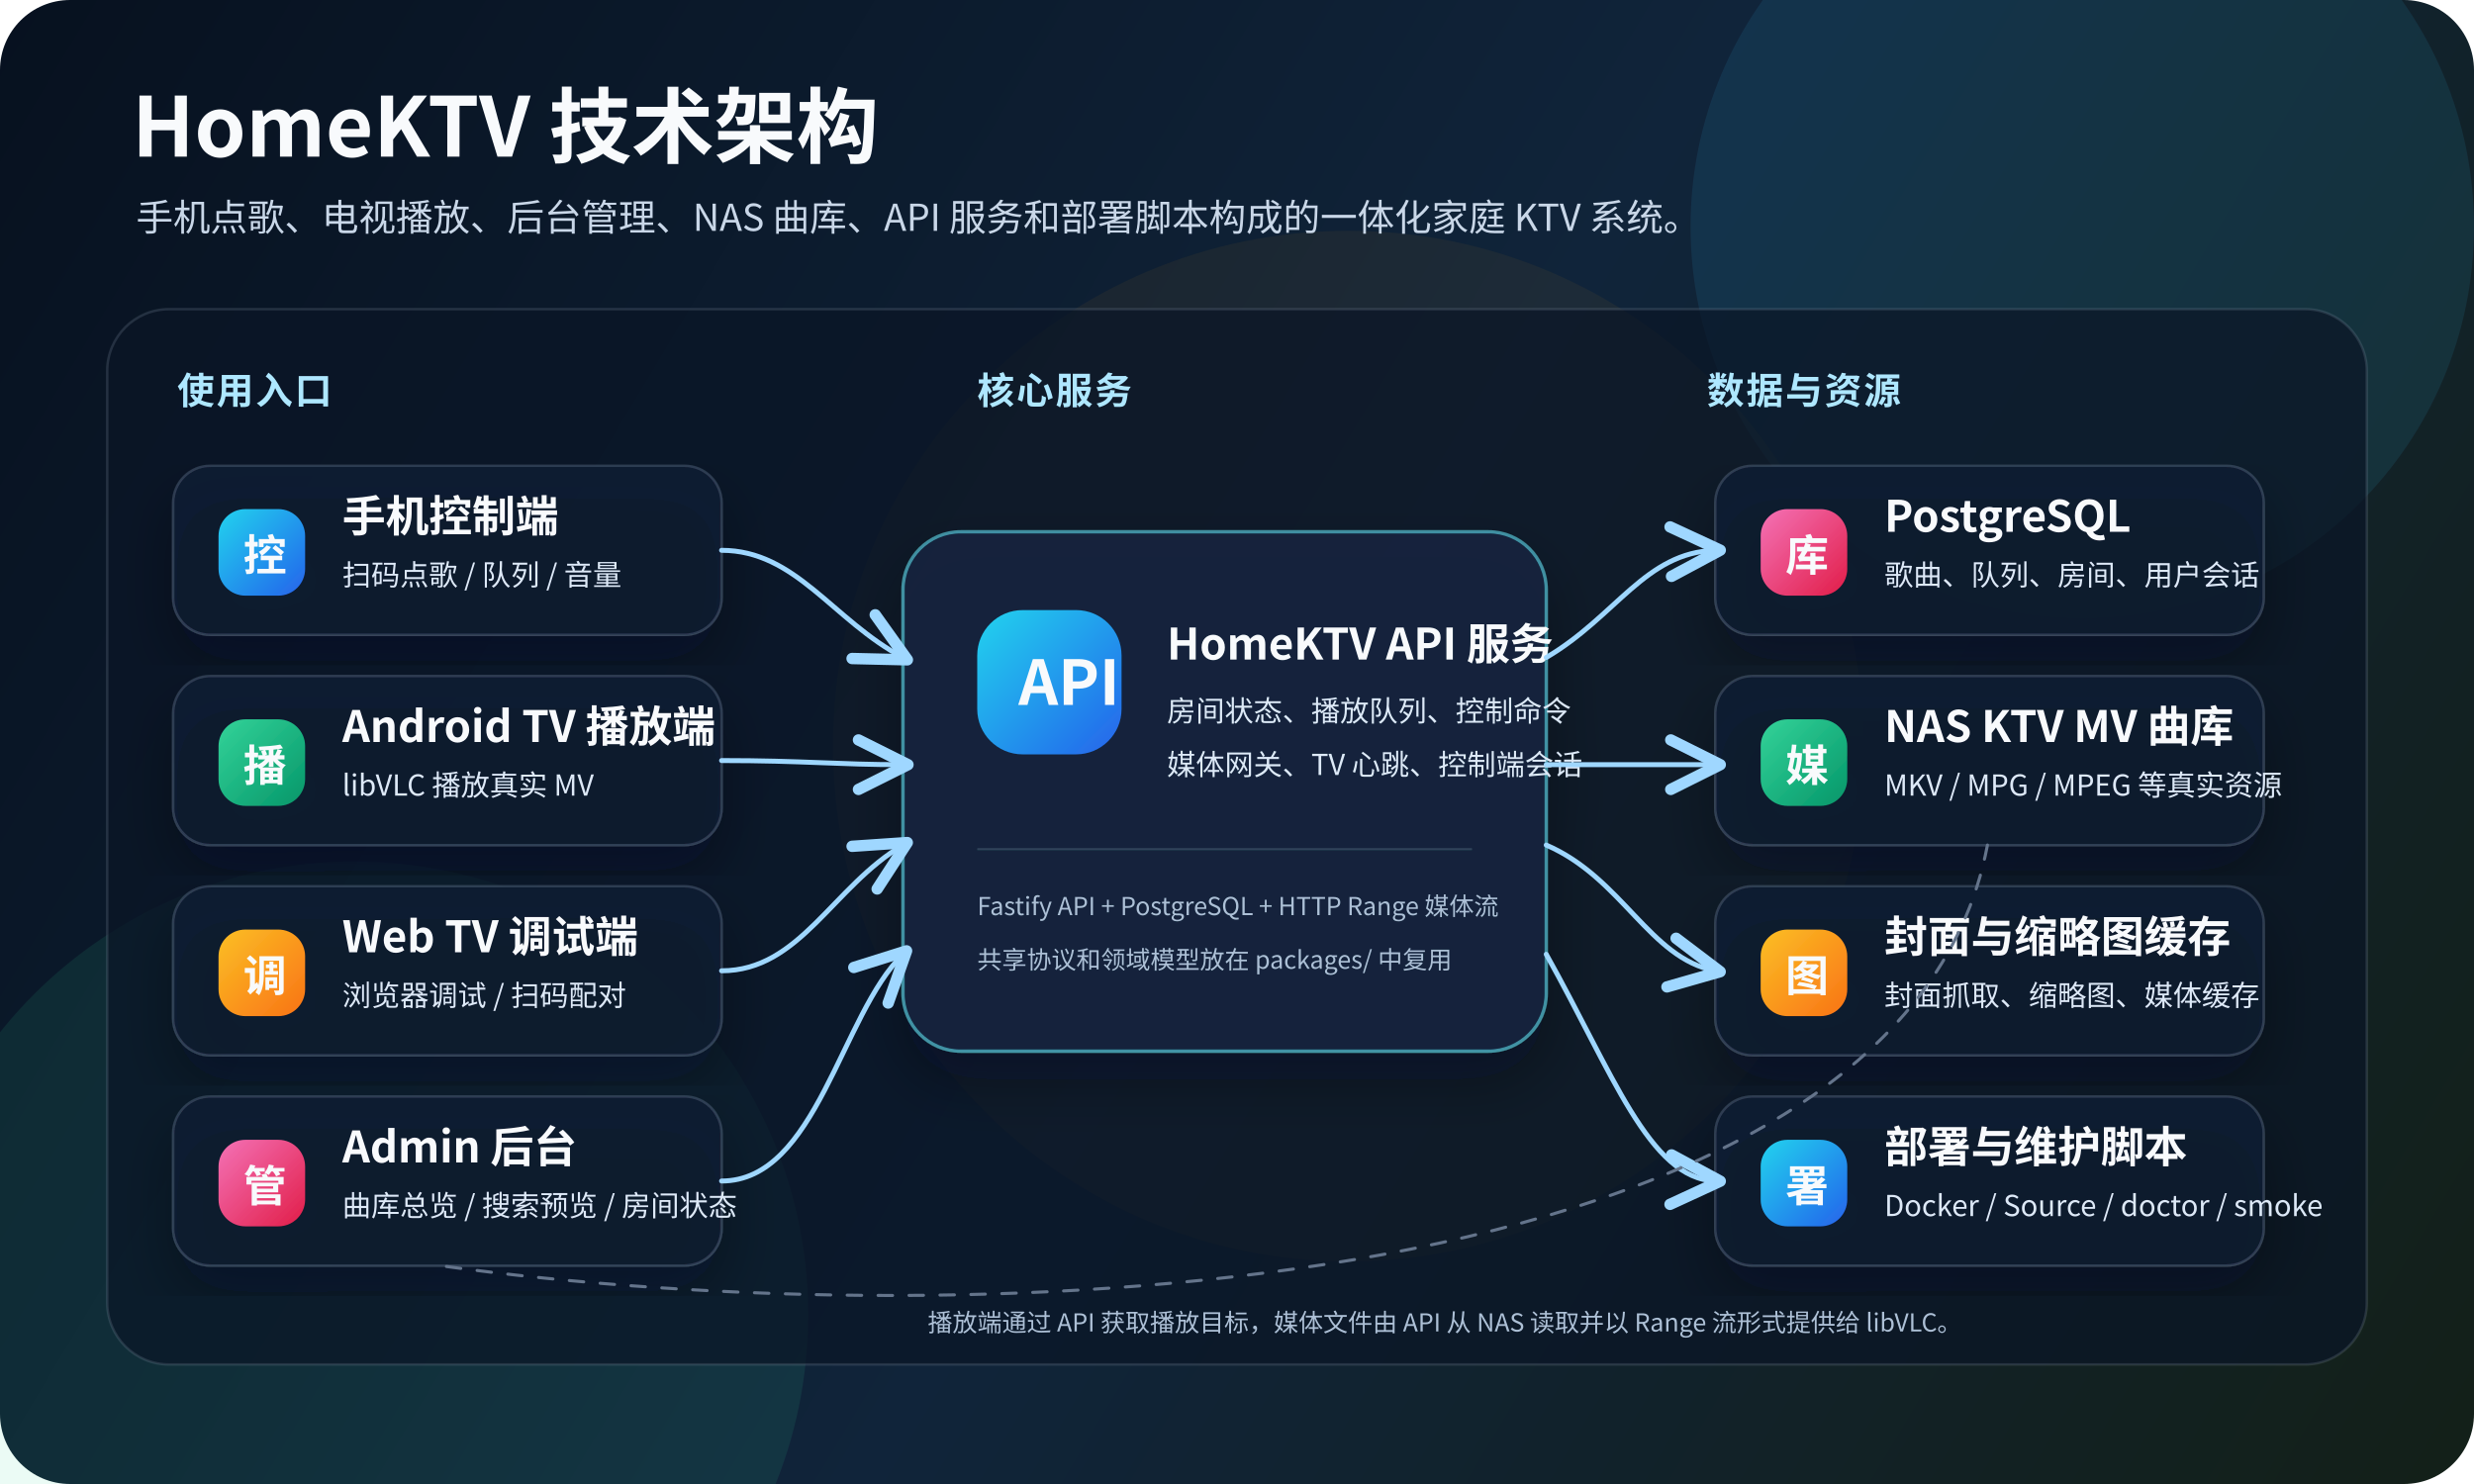
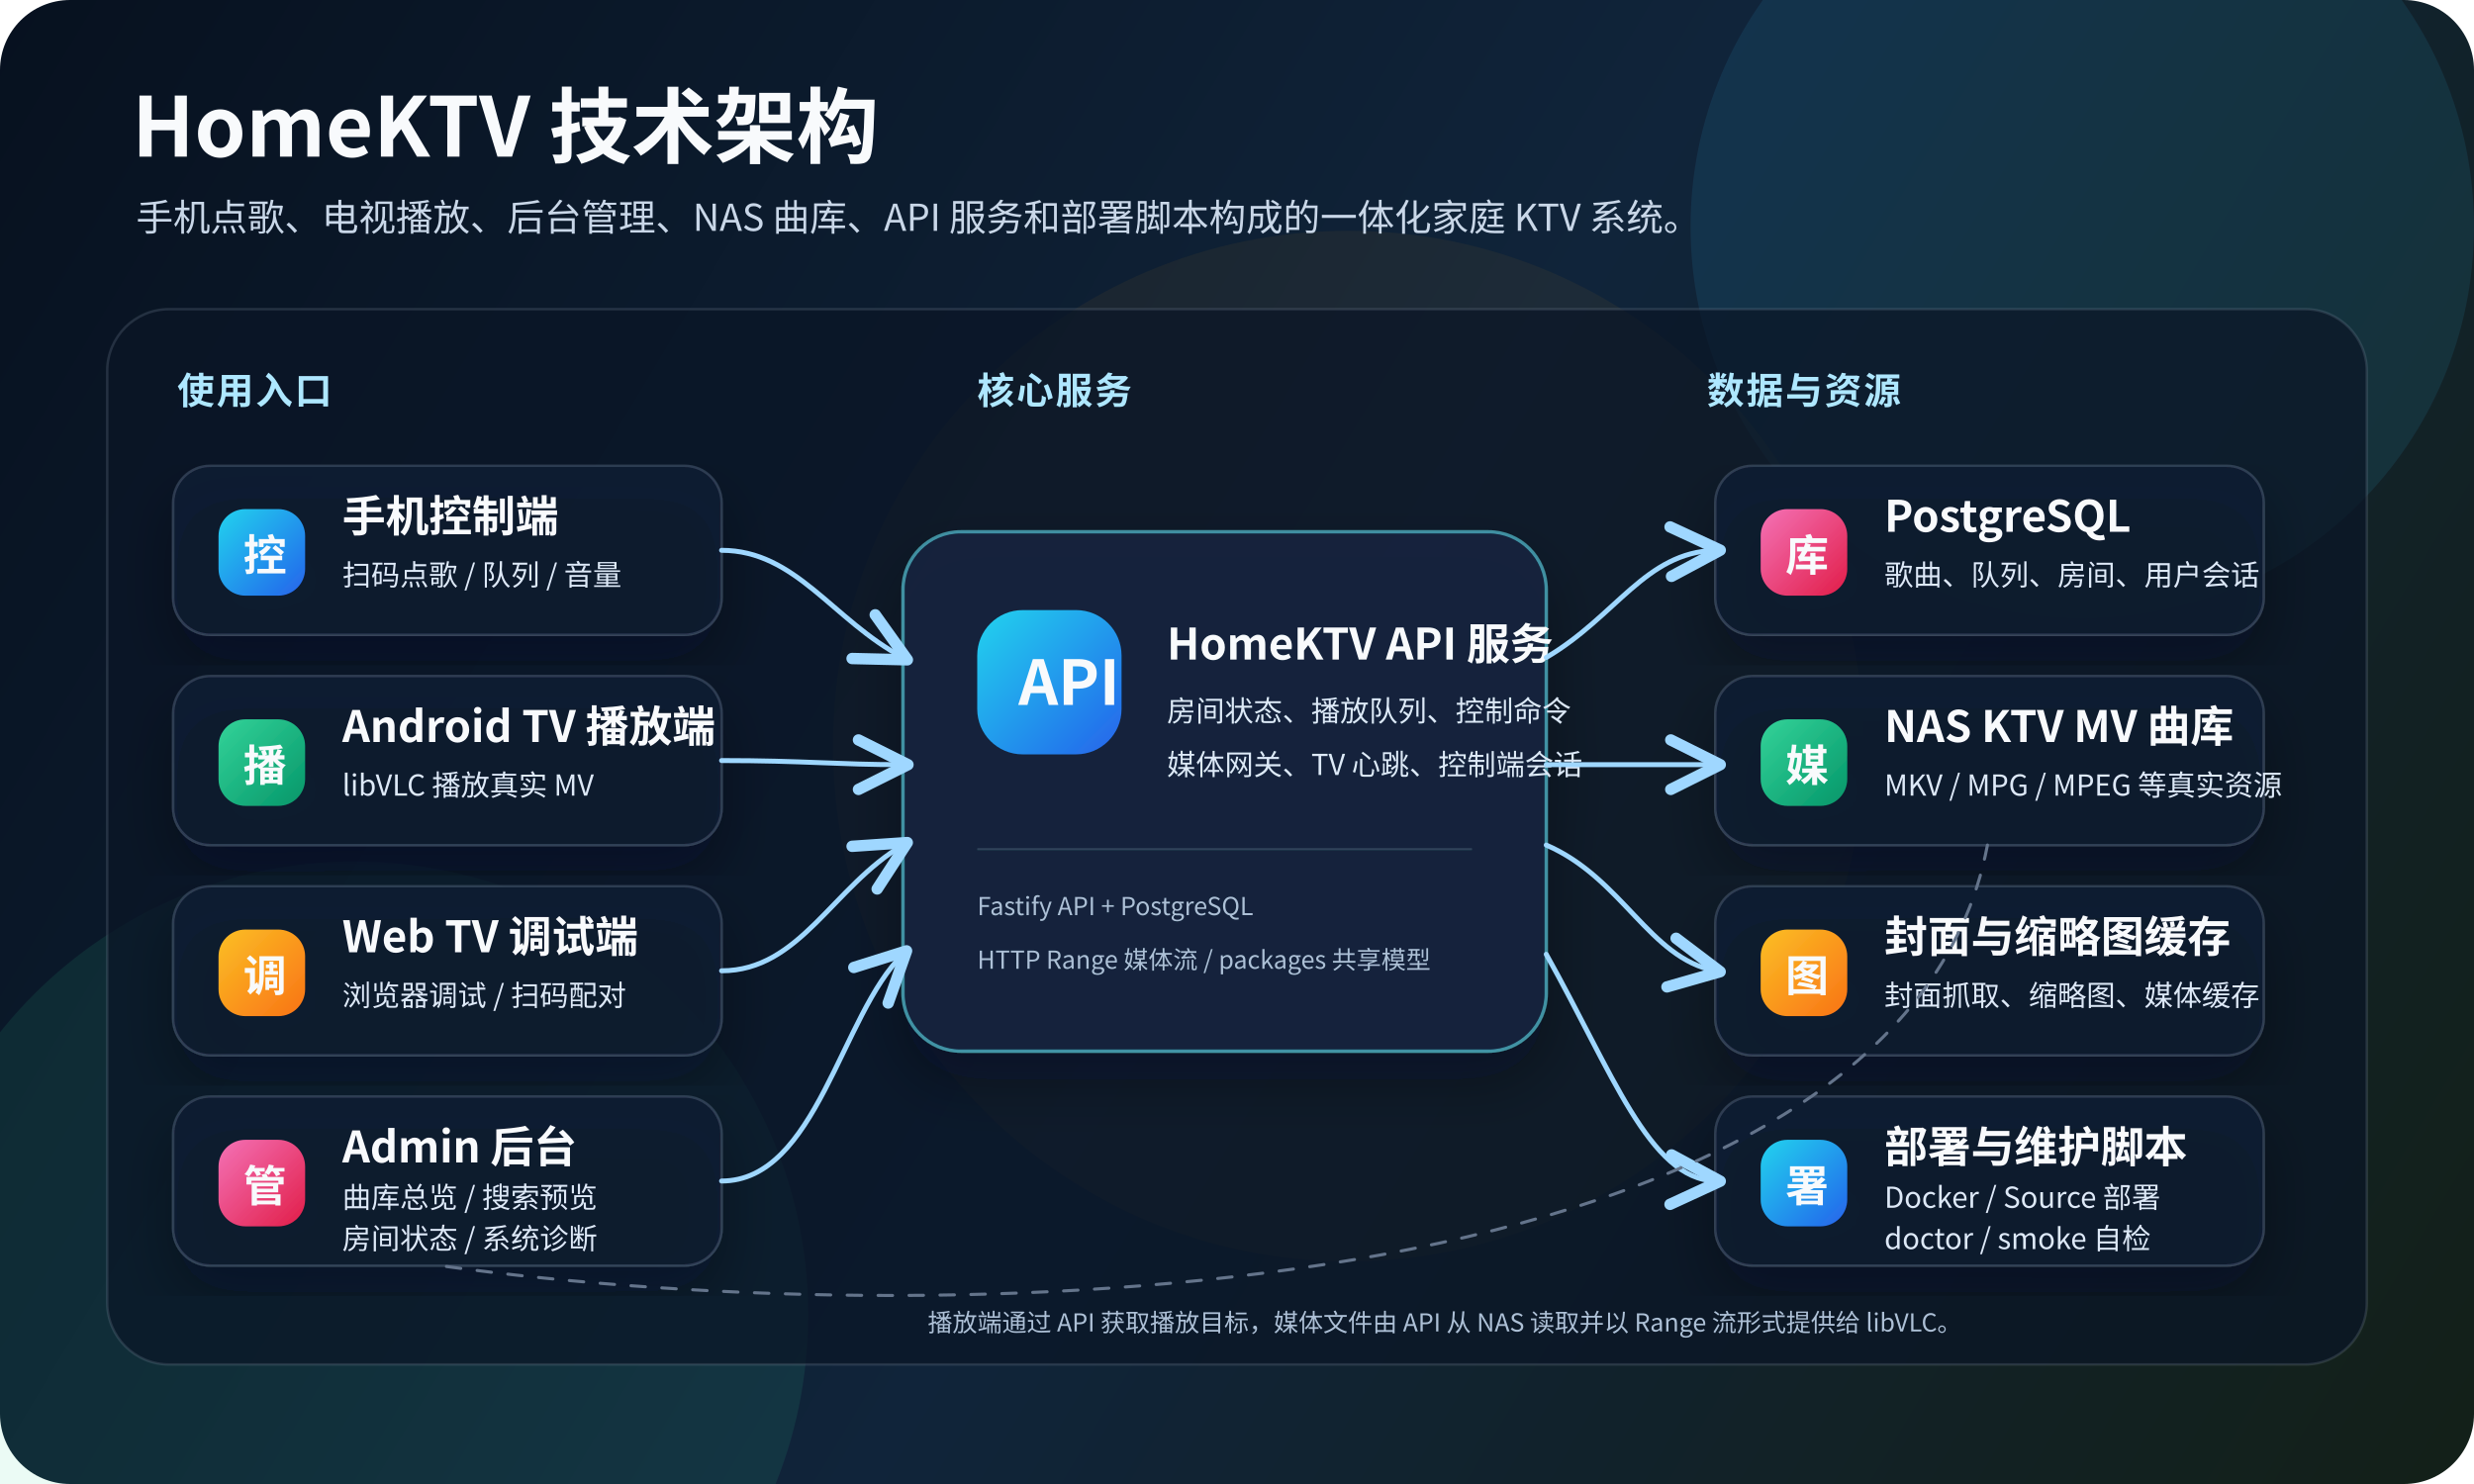
<svg xmlns="http://www.w3.org/2000/svg" width="1200" height="720" viewBox="0 0 1200 720" fill="none" role="img" aria-labelledby="title desc">
  <defs>
    <linearGradient id="bg" x1="0" y1="0" x2="1200" y2="720" gradientUnits="userSpaceOnUse">
      <stop stop-color="#07111F" />
      <stop offset="0.52" stop-color="#10243A" />
      <stop offset="1" stop-color="#132018" />
    </linearGradient>
    <linearGradient id="blue" x1="0" y1="0" x2="1" y2="1">
      <stop stop-color="#22D3EE" />
      <stop offset="1" stop-color="#2563EB" />
    </linearGradient>
    <linearGradient id="green" x1="0" y1="0" x2="1" y2="1">
      <stop stop-color="#34D399" />
      <stop offset="1" stop-color="#059669" />
    </linearGradient>
    <linearGradient id="amber" x1="0" y1="0" x2="1" y2="1">
      <stop stop-color="#FBBF24" />
      <stop offset="1" stop-color="#F97316" />
    </linearGradient>
    <linearGradient id="pink" x1="0" y1="0" x2="1" y2="1">
      <stop stop-color="#F472B6" />
      <stop offset="1" stop-color="#E11D48" />
    </linearGradient>
    <filter id="shadow" x="-18%" y="-18%" width="136%" height="136%" color-interpolation-filters="sRGB">
      <feDropShadow dx="0" dy="14" stdDeviation="14" flood-color="#020617" flood-opacity="0.34" />
    </filter>
    <marker id="arrow" markerWidth="14" markerHeight="14" refX="11" refY="7" orient="auto" markerUnits="strokeWidth">
      <path d="M2 2L12 7L2 12" stroke="#9FD7FF" stroke-width="2.3" stroke-linecap="round" stroke-linejoin="round" />
    </marker>
    <style>
      .font { font-family: -apple-system, BlinkMacSystemFont, "PingFang SC", "Microsoft YaHei", "Noto Sans CJK SC", "Segoe UI", sans-serif; }
      .title { font-size: 40px; font-weight: 800; fill: #F8FAFC; }
      .subtitle { font-size: 18px; font-weight: 500; fill: #C9D7E8; }
      .section { font-size: 18px; font-weight: 800; fill: #AEE7FF; letter-spacing: 1px; }
      .label { font-size: 21px; font-weight: 800; fill: #F8FAFC; }
      .small { font-size: 14px; font-weight: 500; fill: #DDE9F7; }
      .tiny { font-size: 12px; font-weight: 500; fill: #ADC0D6; }
      .panel { fill: #0B1526; fill-opacity: 0.72; stroke: #94A3B8; stroke-opacity: 0.20; stroke-width: 1.2; }
      .card { fill: #101C30; fill-opacity: 0.92; stroke: #9FB7D5; stroke-opacity: 0.22; stroke-width: 1.2; }
      .hub { fill: #13243D; fill-opacity: 0.96; stroke: #67E8F9; stroke-opacity: 0.55; stroke-width: 1.6; }
      .line { stroke: #9FD7FF; stroke-width: 2.4; stroke-linecap: round; stroke-linejoin: round; marker-end: url(#arrow); }
      .soft { stroke: #64748B; stroke-width: 1.5; stroke-dasharray: 7 8; stroke-linecap: round; }
    </style>
  </defs>
  <rect width="1200" height="720" rx="34" fill="url(#bg)" />
  <circle cx="1010" cy="110" r="190" fill="#38BDF8" opacity="0.10" />
  <circle cx="172" cy="638" r="220" fill="#34D399" opacity="0.10" />
  <circle cx="654" cy="362" r="250" fill="#F59E0B" opacity="0.06" />
  <text x="64" y="76" class="font title">HomeKTV 技术架构</text>
  <text x="66" y="112" class="font subtitle">手机点歌、电视播放、后台管理、NAS 曲库、API 服务和部署脚本构成的一体化家庭 KTV 系统。</text>
  <rect x="52" y="150" width="1096" height="512" rx="30" class="panel" />
  <text x="86" y="196" class="font section">使用入口</text>
  <text x="474" y="196" class="font section">核心服务</text>
  <text x="828" y="196" class="font section">数据与资源</text>
  <g filter="url(#shadow)">
    <rect x="84" y="226" width="266" height="82" rx="18" class="card" />
    <rect x="106" y="247" width="42" height="42" rx="13" fill="url(#blue)" />
    <text x="118" y="277" class="font label">控</text>
    <text x="166" y="258" class="font label">手机控制端</text>
    <text x="166" y="284" class="font small">扫码点歌 / 队列 / 音量</text>
  </g>
  <g filter="url(#shadow)">
    <rect x="84" y="328" width="266" height="82" rx="18" class="card" />
    <rect x="106" y="349" width="42" height="42" rx="13" fill="url(#green)" />
    <text x="118" y="379" class="font label">播</text>
    <text x="166" y="360" class="font label">Android TV 播放端</text>
    <text x="166" y="386" class="font small">libVLC 播放真实 MV</text>
  </g>
  <g filter="url(#shadow)">
    <rect x="84" y="430" width="266" height="82" rx="18" class="card" />
    <rect x="106" y="451" width="42" height="42" rx="13" fill="url(#amber)" />
    <text x="118" y="481" class="font label">调</text>
    <text x="166" y="462" class="font label">Web TV 调试端</text>
    <text x="166" y="488" class="font small">浏览器调试 / 扫码配对</text>
  </g>
  <g filter="url(#shadow)">
    <rect x="84" y="532" width="266" height="82" rx="18" class="card" />
    <rect x="106" y="553" width="42" height="42" rx="13" fill="url(#pink)" />
    <text x="118" y="583" class="font label">管</text>
    <text x="166" y="564" class="font label">Admin 后台</text>
-     <text x="166" y="590" class="font small">曲库总览 / 搜索预览 / 房间状态</text>
+     <text x="166" y="586" class="font small">曲库总览 / 搜索预览</text>
+     <text x="166" y="606" class="font small">房间状态 / 系统诊断</text>
  </g>
  <g filter="url(#shadow)">
    <rect x="438" y="258" width="312" height="252" rx="28" class="hub" />
    <rect x="474" y="296" width="70" height="70" rx="22" fill="url(#blue)" />
    <text x="494" y="342" class="font title" style="font-size:30px">API</text>
    <text x="566" y="320" class="font label">HomeKTV API 服务</text>
    <text x="566" y="350" class="font small">房间状态、播放队列、控制命令</text>
    <text x="566" y="376" class="font small">媒体网关、TV 心跳、控制端会话</text>
    <path d="M474 412H714" stroke="#94A3B8" stroke-opacity="0.25" />
-     <text x="474" y="444" class="font tiny">Fastify API + PostgreSQL + HTTP Range 媒体流</text>
-     <text x="474" y="470" class="font tiny">共享协议和领域模型放在 packages/ 中复用</text>
+     <text x="474" y="444" class="font tiny">Fastify API + PostgreSQL</text>
+     <text x="474" y="470" class="font tiny">HTTP Range 媒体流 / packages 共享模型</text>
  </g>
  <g filter="url(#shadow)">
    <rect x="832" y="226" width="266" height="82" rx="18" class="card" />
    <rect x="854" y="247" width="42" height="42" rx="13" fill="url(#pink)" />
    <text x="866" y="277" class="font label">库</text>
    <text x="914" y="258" class="font label">PostgreSQL</text>
    <text x="914" y="284" class="font small">歌曲、队列、房间、用户会话</text>
  </g>
  <g filter="url(#shadow)">
    <rect x="832" y="328" width="266" height="82" rx="18" class="card" />
    <rect x="854" y="349" width="42" height="42" rx="13" fill="url(#green)" />
    <text x="866" y="379" class="font label">媒</text>
    <text x="914" y="360" class="font label">NAS KTV MV 曲库</text>
    <text x="914" y="386" class="font small">MKV / MPG / MPEG 等真实资源</text>
  </g>
  <g filter="url(#shadow)">
    <rect x="832" y="430" width="266" height="82" rx="18" class="card" />
    <rect x="854" y="451" width="42" height="42" rx="13" fill="url(#amber)" />
    <text x="866" y="481" class="font label">图</text>
    <text x="914" y="462" class="font label">封面与缩略图缓存</text>
    <text x="914" y="488" class="font small">封面抓取、缩略图、媒体缓存</text>
  </g>
  <g filter="url(#shadow)">
    <rect x="832" y="532" width="266" height="82" rx="18" class="card" />
    <rect x="854" y="553" width="42" height="42" rx="13" fill="url(#blue)" />
    <text x="866" y="583" class="font label">署</text>
    <text x="914" y="564" class="font label">部署与维护脚本</text>
-     <text x="914" y="590" class="font small">Docker / Source / doctor / smoke</text>
+     <text x="914" y="586" class="font small">Docker / Source 部署</text>
+     <text x="914" y="606" class="font small">doctor / smoke 自检</text>
  </g>
  <path class="line" d="M350 267C386 267 404 301 438 319" />
  <path class="line" d="M350 369C390 369 406 371 438 371" />
  <path class="line" d="M350 471C388 471 404 430 438 410" />
  <path class="line" d="M350 573C396 573 408 492 438 463" />
  <path class="line" d="M750 319C784 299 798 268 832 267" />
  <path class="line" d="M750 371H832" />
  <path class="line" d="M750 410C787 426 800 465 832 471" />
  <path class="line" d="M750 463C782 520 800 572 832 573" />
  <path class="soft" d="M964 410C922 632 473 650 213 614" />
  <text x="450" y="646" class="font tiny">播放端通过 API 获取播放目标，媒体文件由 API 从 NAS 读取并以 Range 流形式提供给 libVLC。</text>
</svg>
